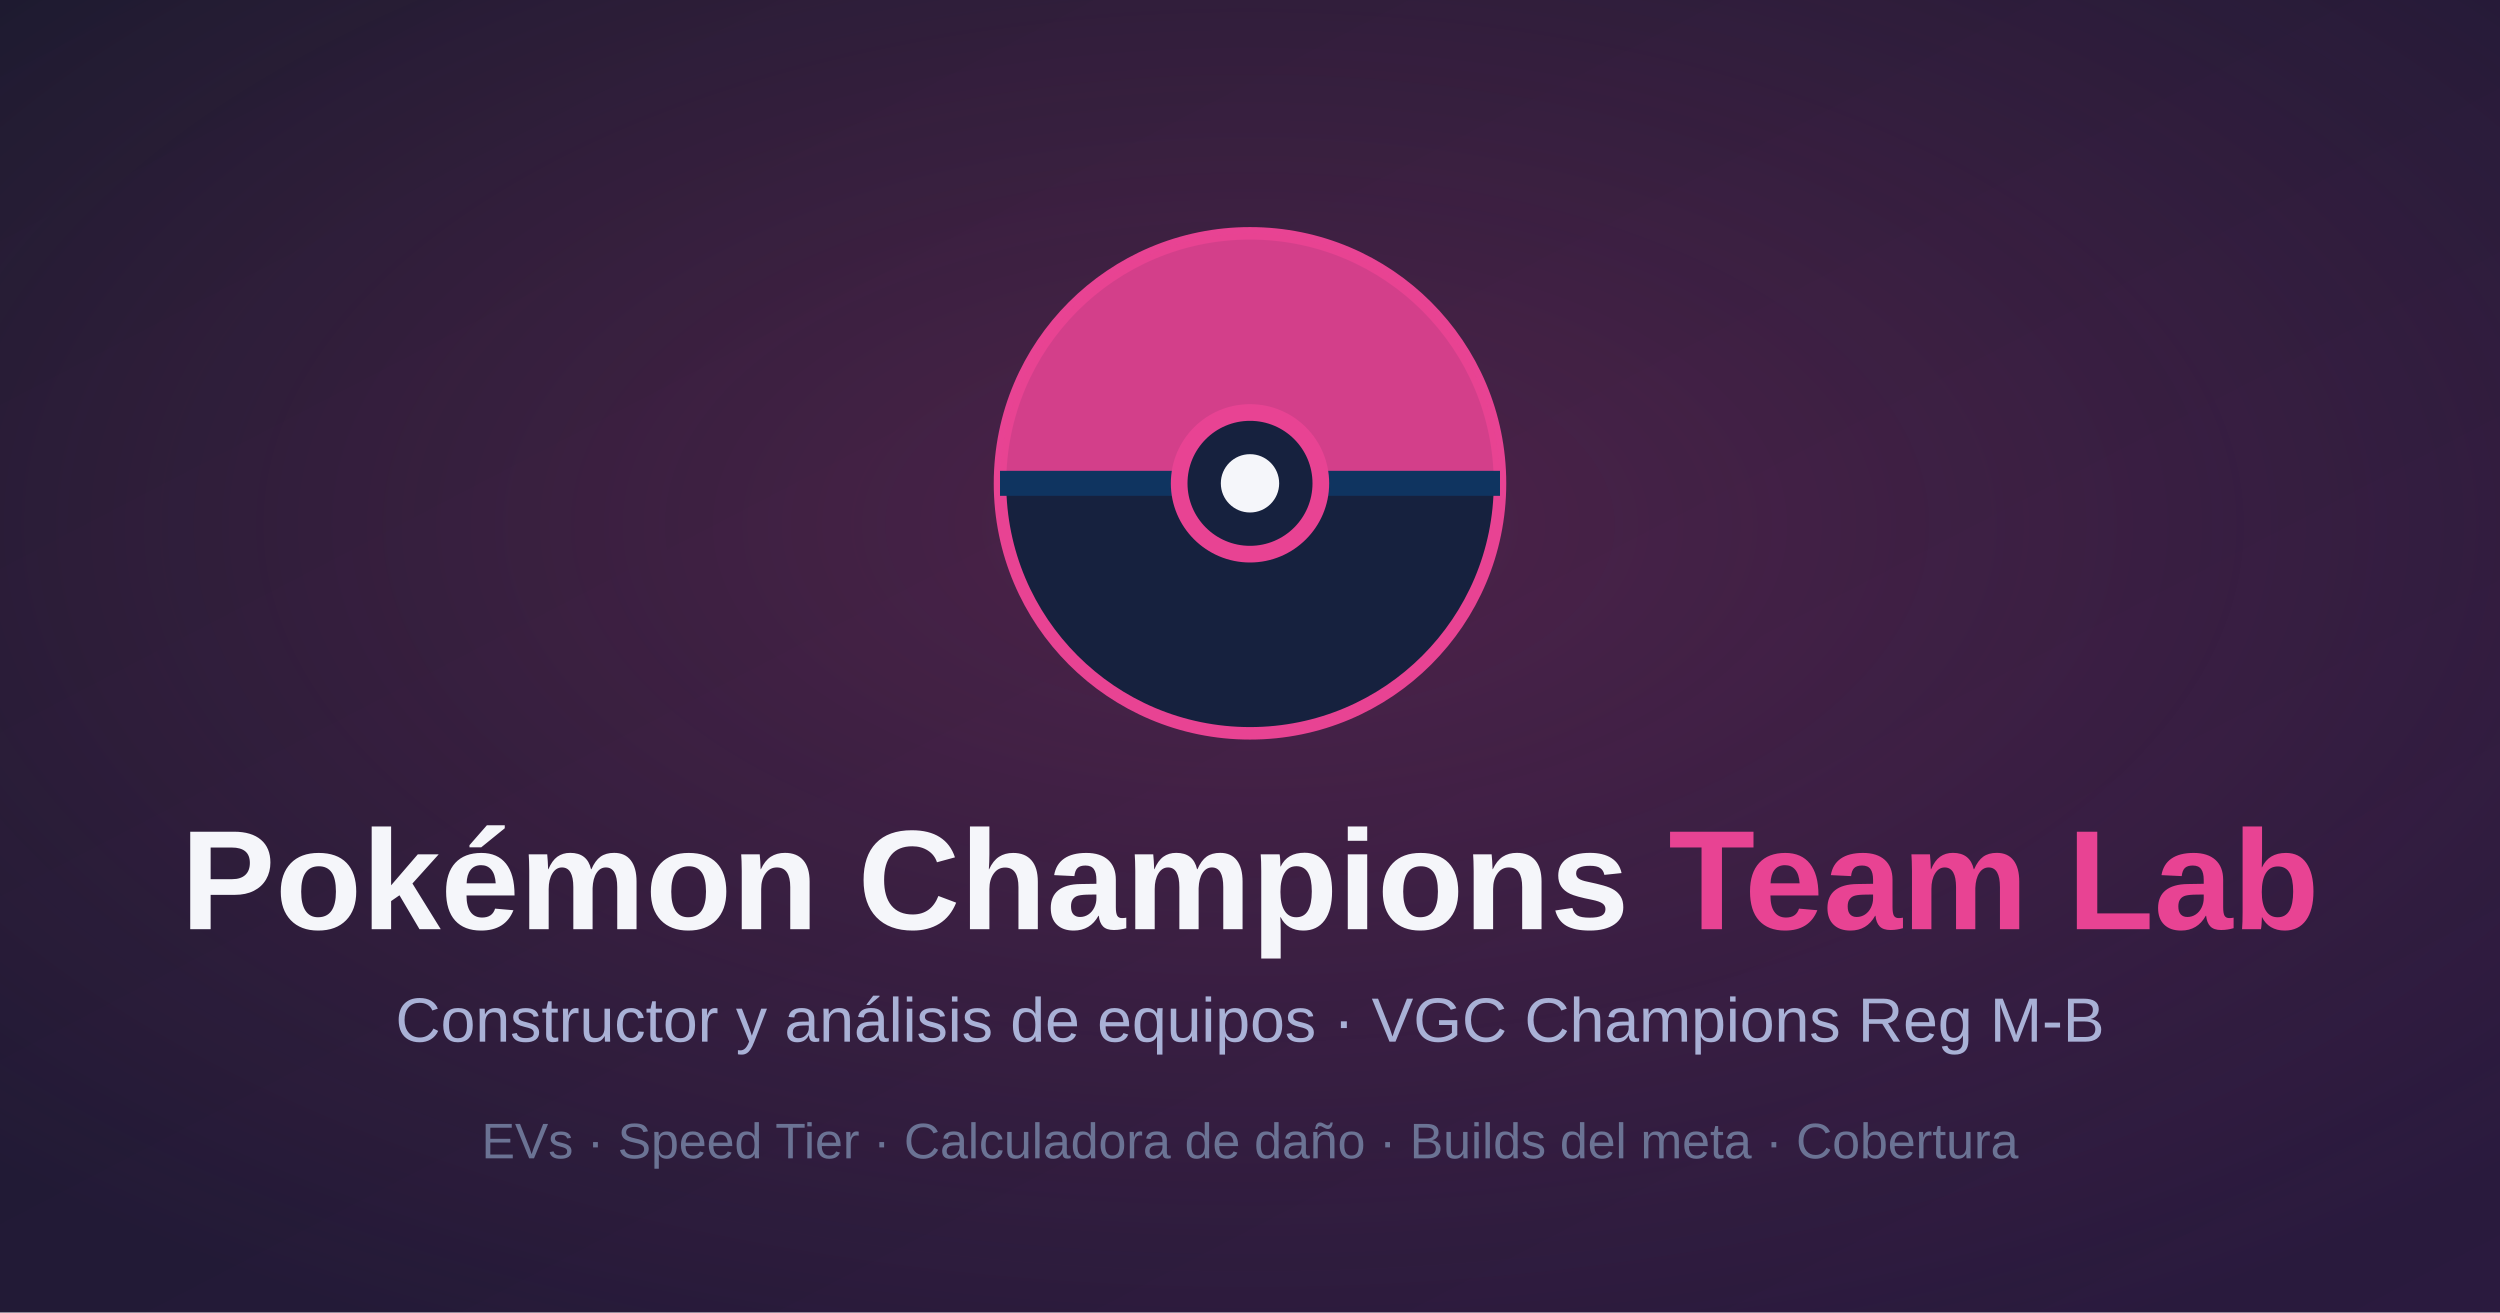
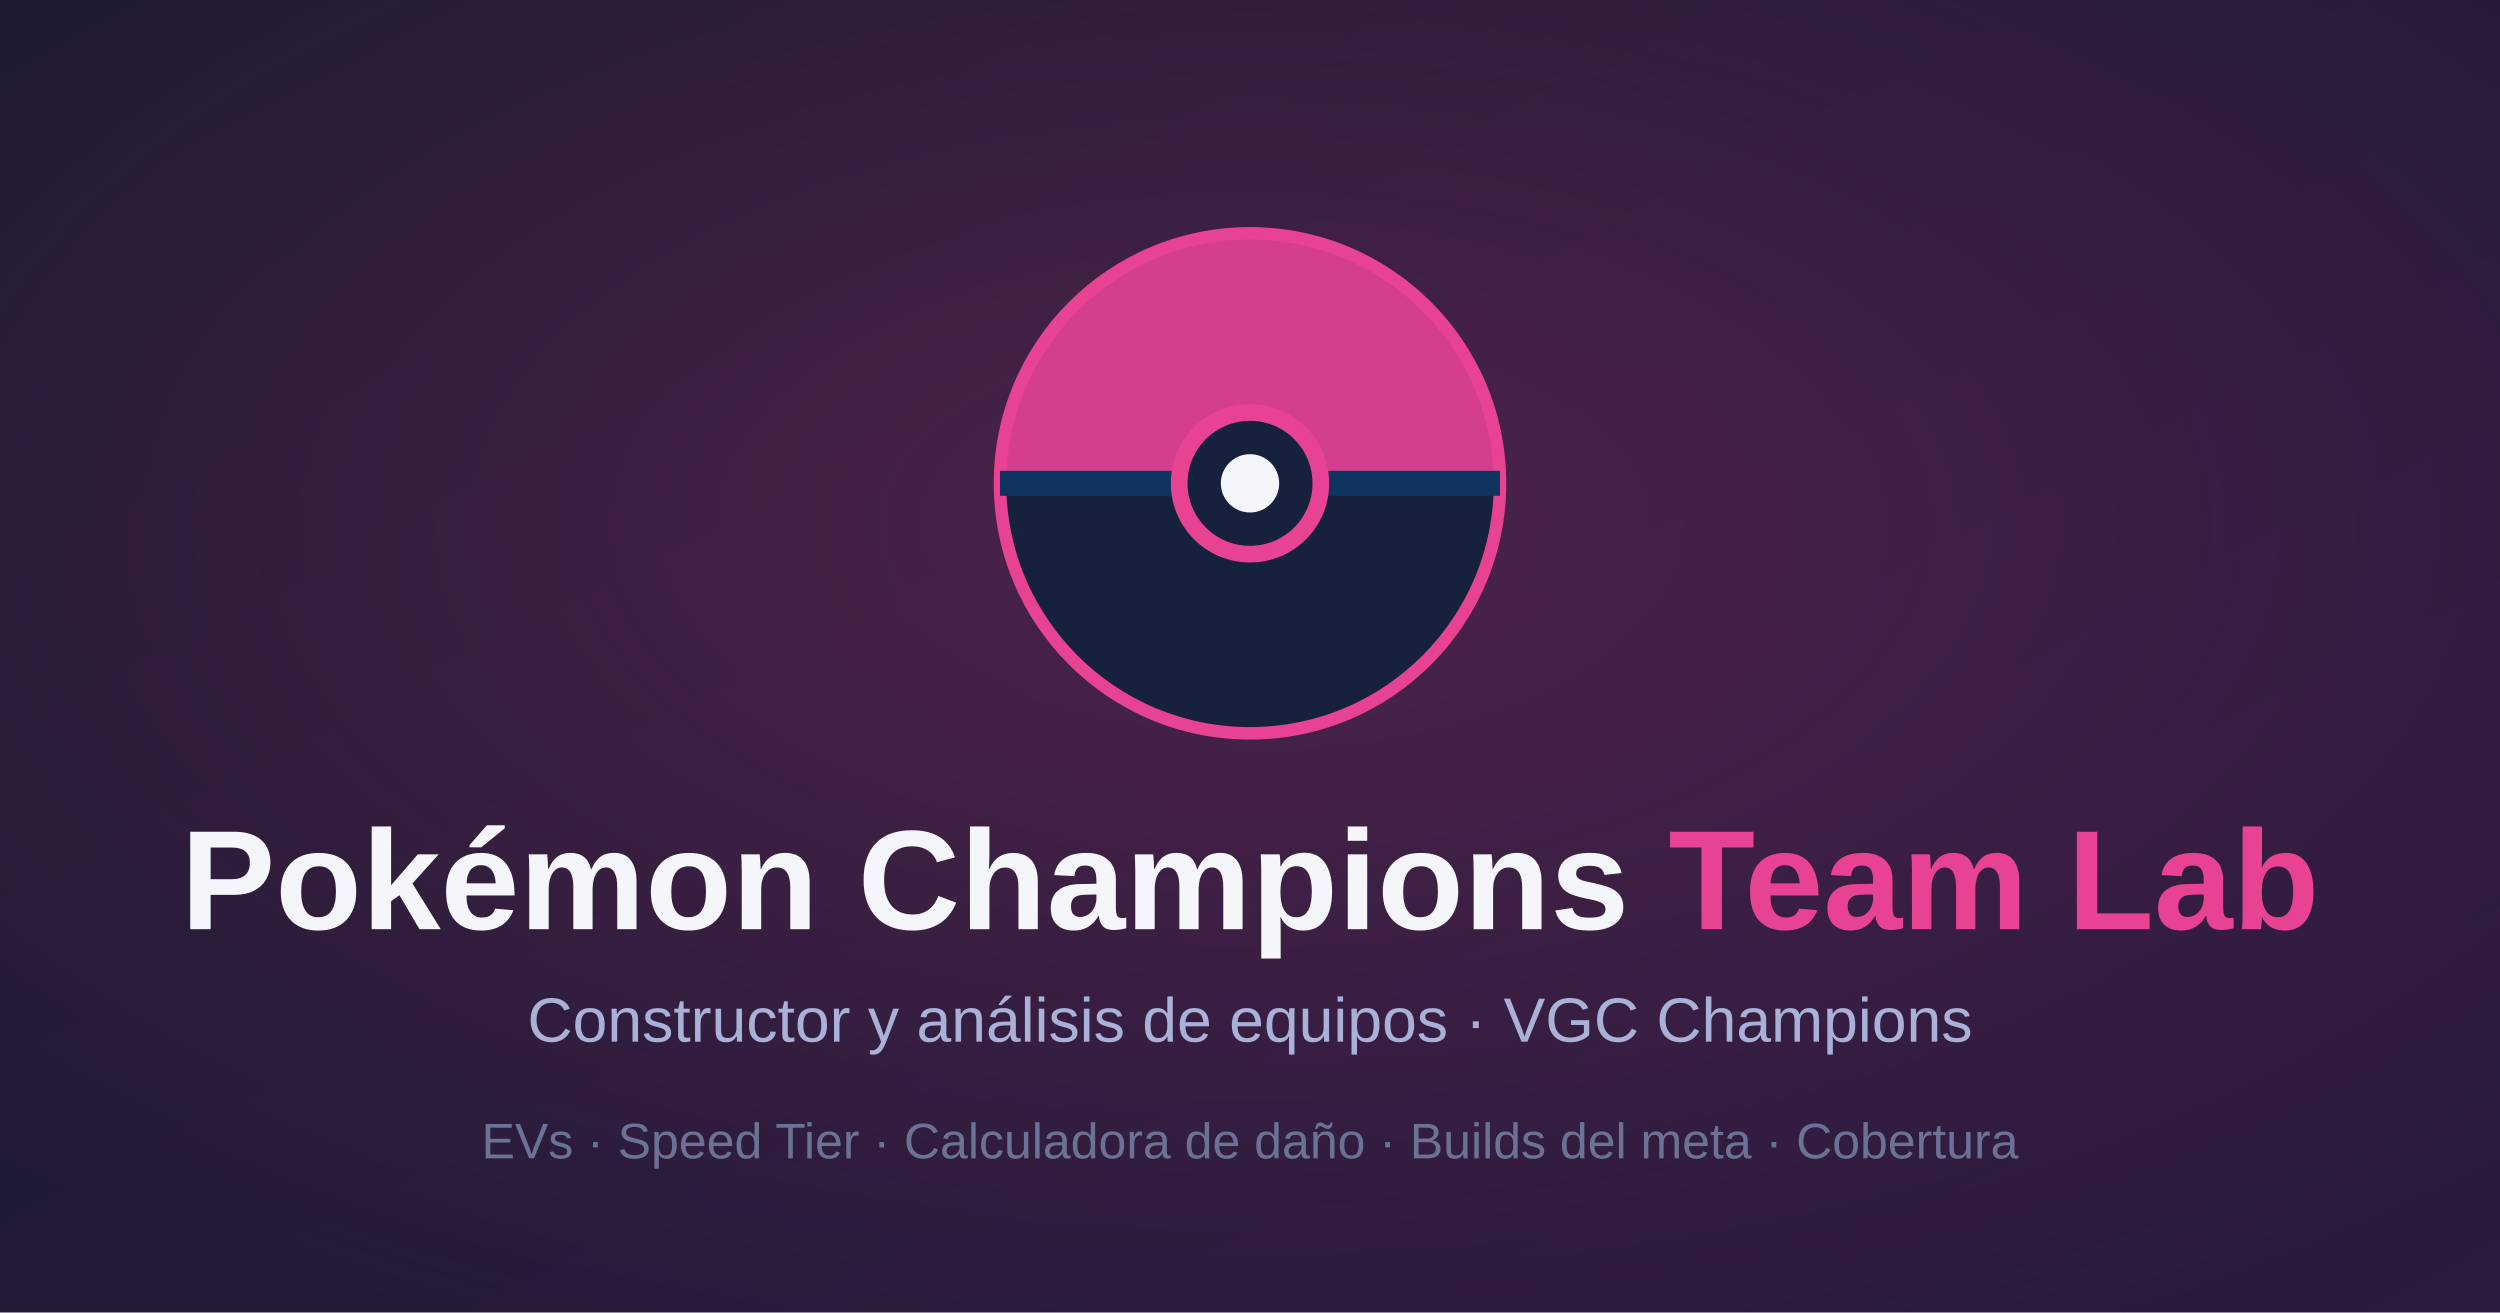
<svg xmlns="http://www.w3.org/2000/svg" width="1200" height="630" viewBox="0 0 1200 630">
  <defs>
    <linearGradient id="bg" x1="0" y1="0" x2="1" y2="1">
      <stop offset="0" stop-color="#1a1a2e" />
      <stop offset="1" stop-color="#2a1a3e" />
    </linearGradient>
    <radialGradient id="glow" cx="0.5" cy="0.4" r="0.7">
      <stop offset="0" stop-color="#e84393" stop-opacity="0.22" />
      <stop offset="1" stop-color="#e84393" stop-opacity="0" />
    </radialGradient>
  </defs>
  <rect width="1200" height="630" fill="url(#bg)" />
  <rect width="1200" height="630" fill="url(#glow)" />
  <g transform="translate(600,232)">
    <circle r="120" fill="#16213e" stroke="#e84393" stroke-width="6" />
    <path d="M -120 0 A 120 120 0 0 1 120 0" fill="#e84393" fill-opacity="0.9" />
    <rect x="-120" y="-6" width="240" height="12" fill="#0f3460" />
    <circle r="34" fill="#16213e" stroke="#e84393" stroke-width="8" />
    <circle r="14" fill="#f5f6fa" />
  </g>
  <text x="600" y="446" text-anchor="middle" font-family="Segoe UI, Arial, sans-serif" font-size="68" font-weight="700" fill="#f5f6fa">
    Pokémon Champions <tspan fill="#e84393">Team Lab</tspan>
  </text>
  <text x="600" y="500" text-anchor="middle" font-family="Segoe UI, Arial, sans-serif" font-size="30" fill="#a9b1d6">
-     Constructor y análisis de equipos · VGC Champions Reg M-B
+     Constructor y análisis de equipos · VGC Champions
  </text>
  <text x="600" y="556" text-anchor="middle" font-family="Segoe UI, Arial, sans-serif" font-size="24" fill="#6b7394">
    EVs · Speed Tier · Calculadora de daño · Builds del meta · Cobertura
  </text>
</svg>
